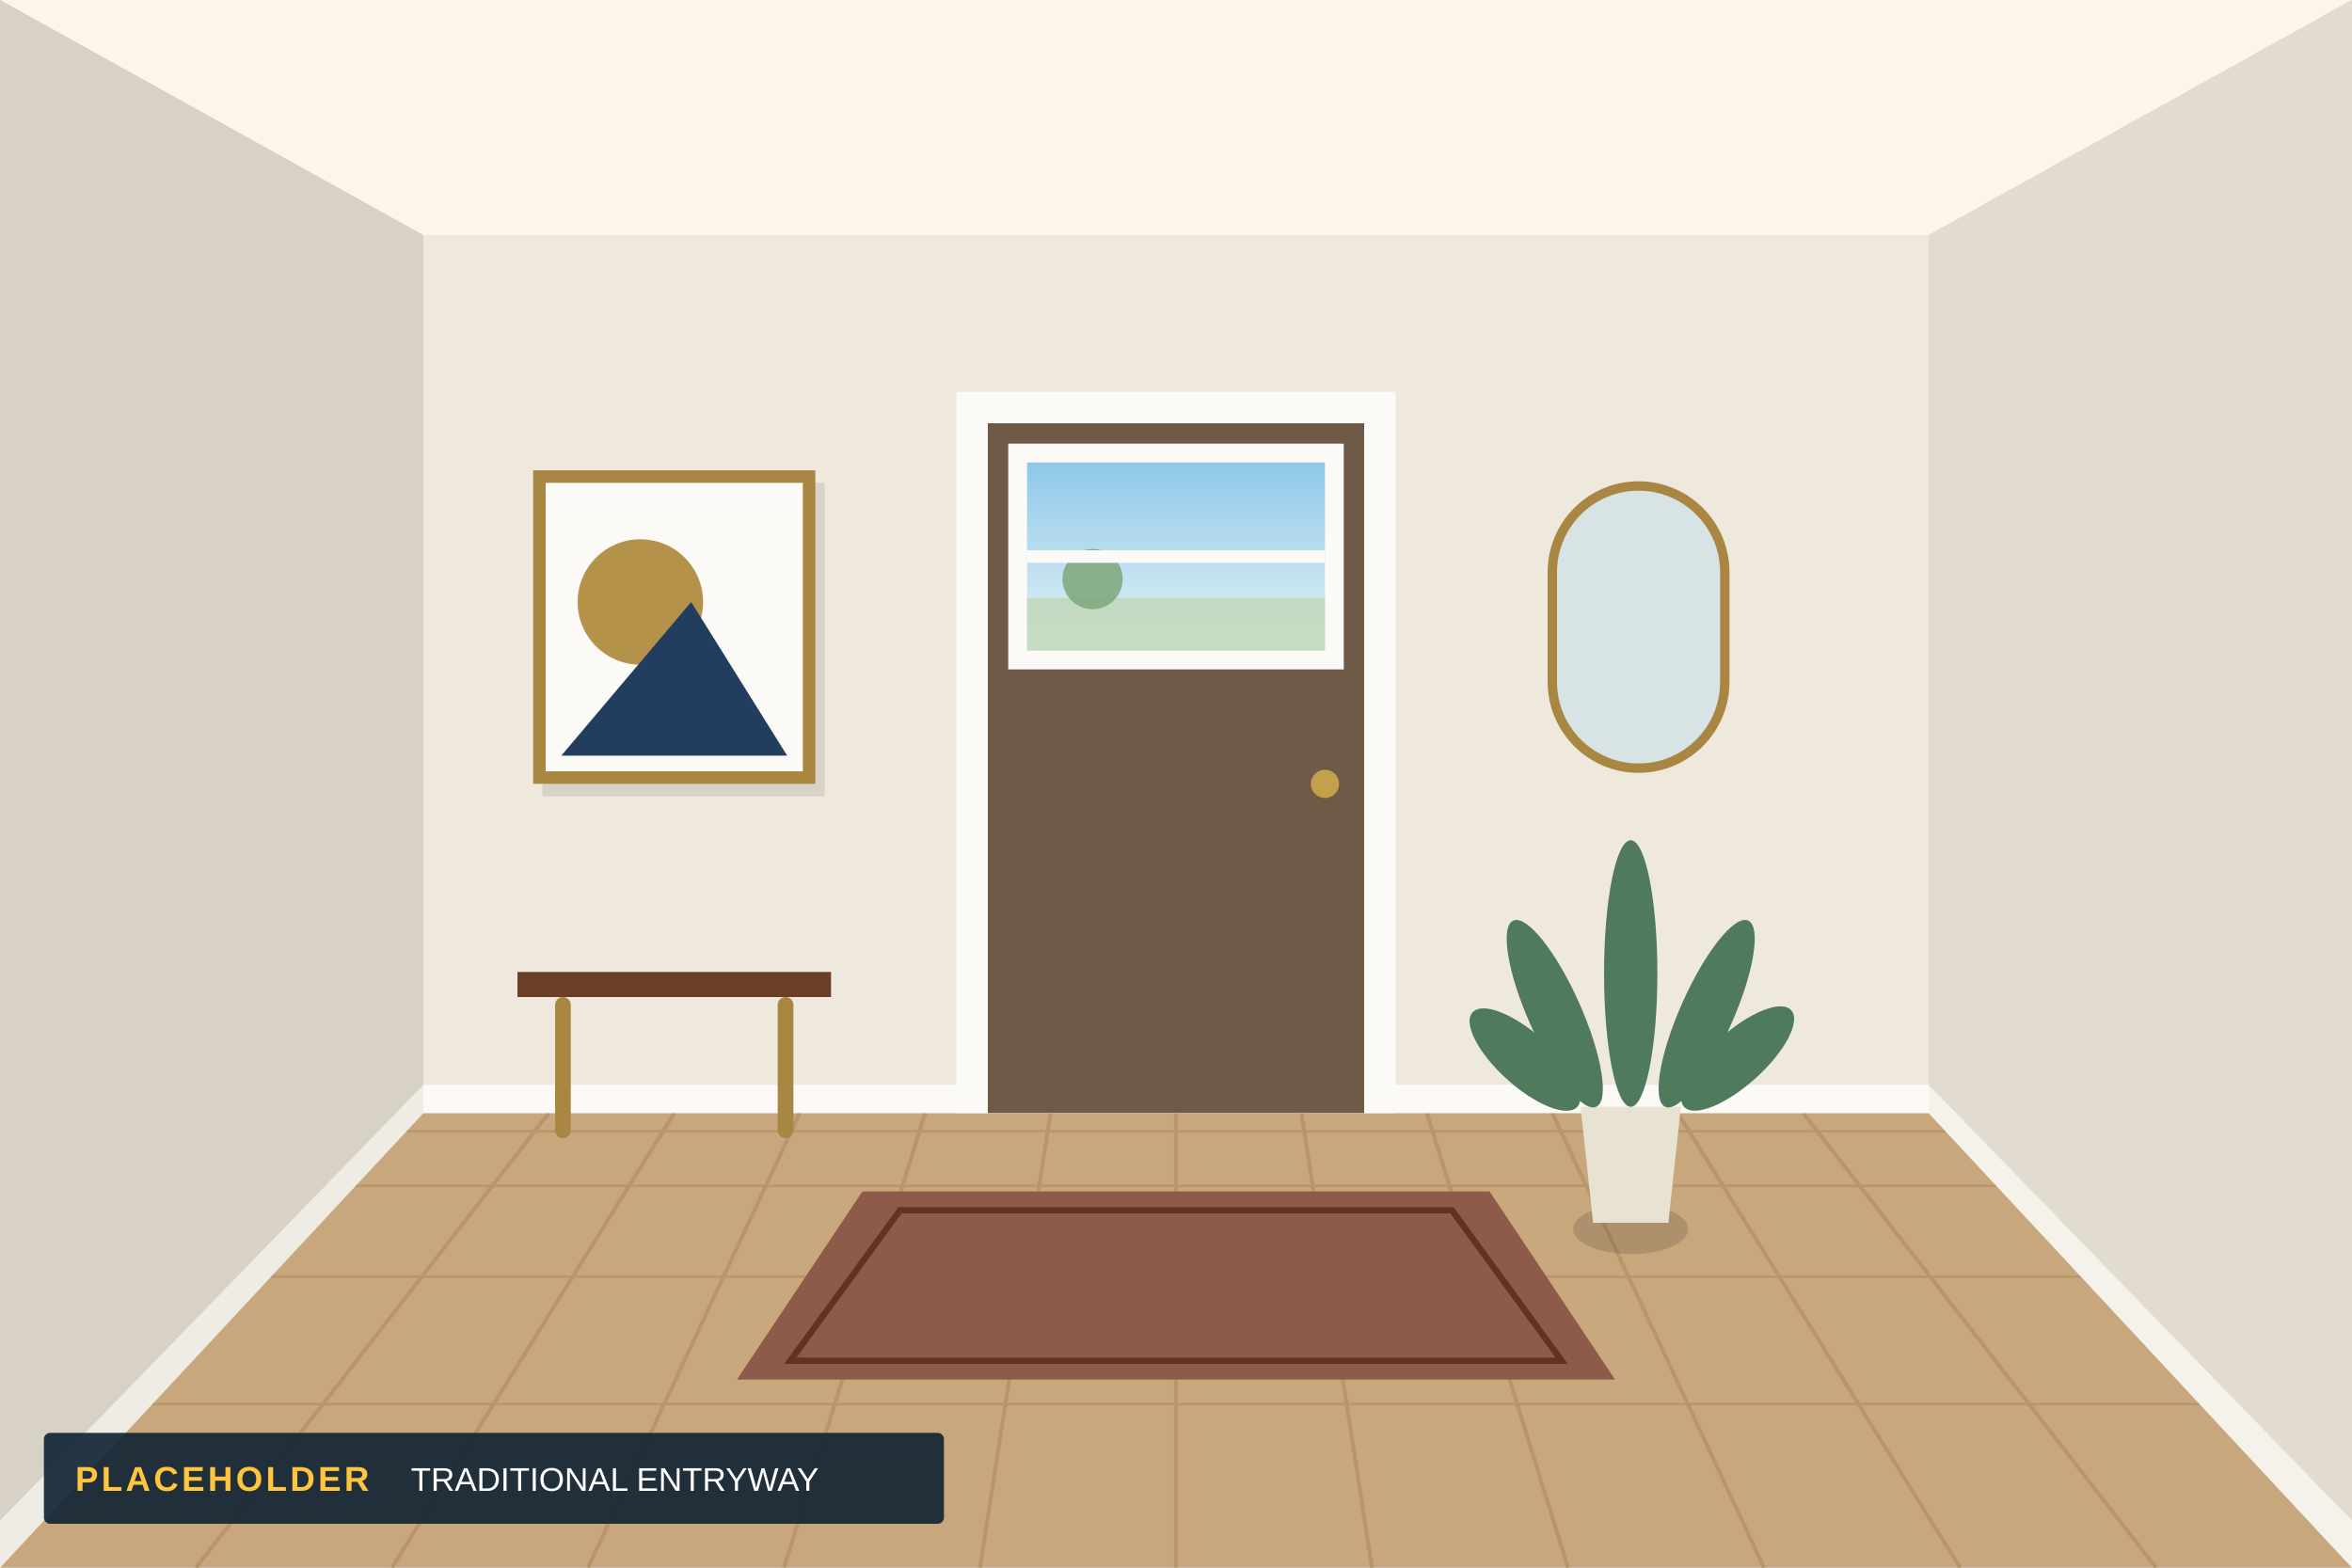
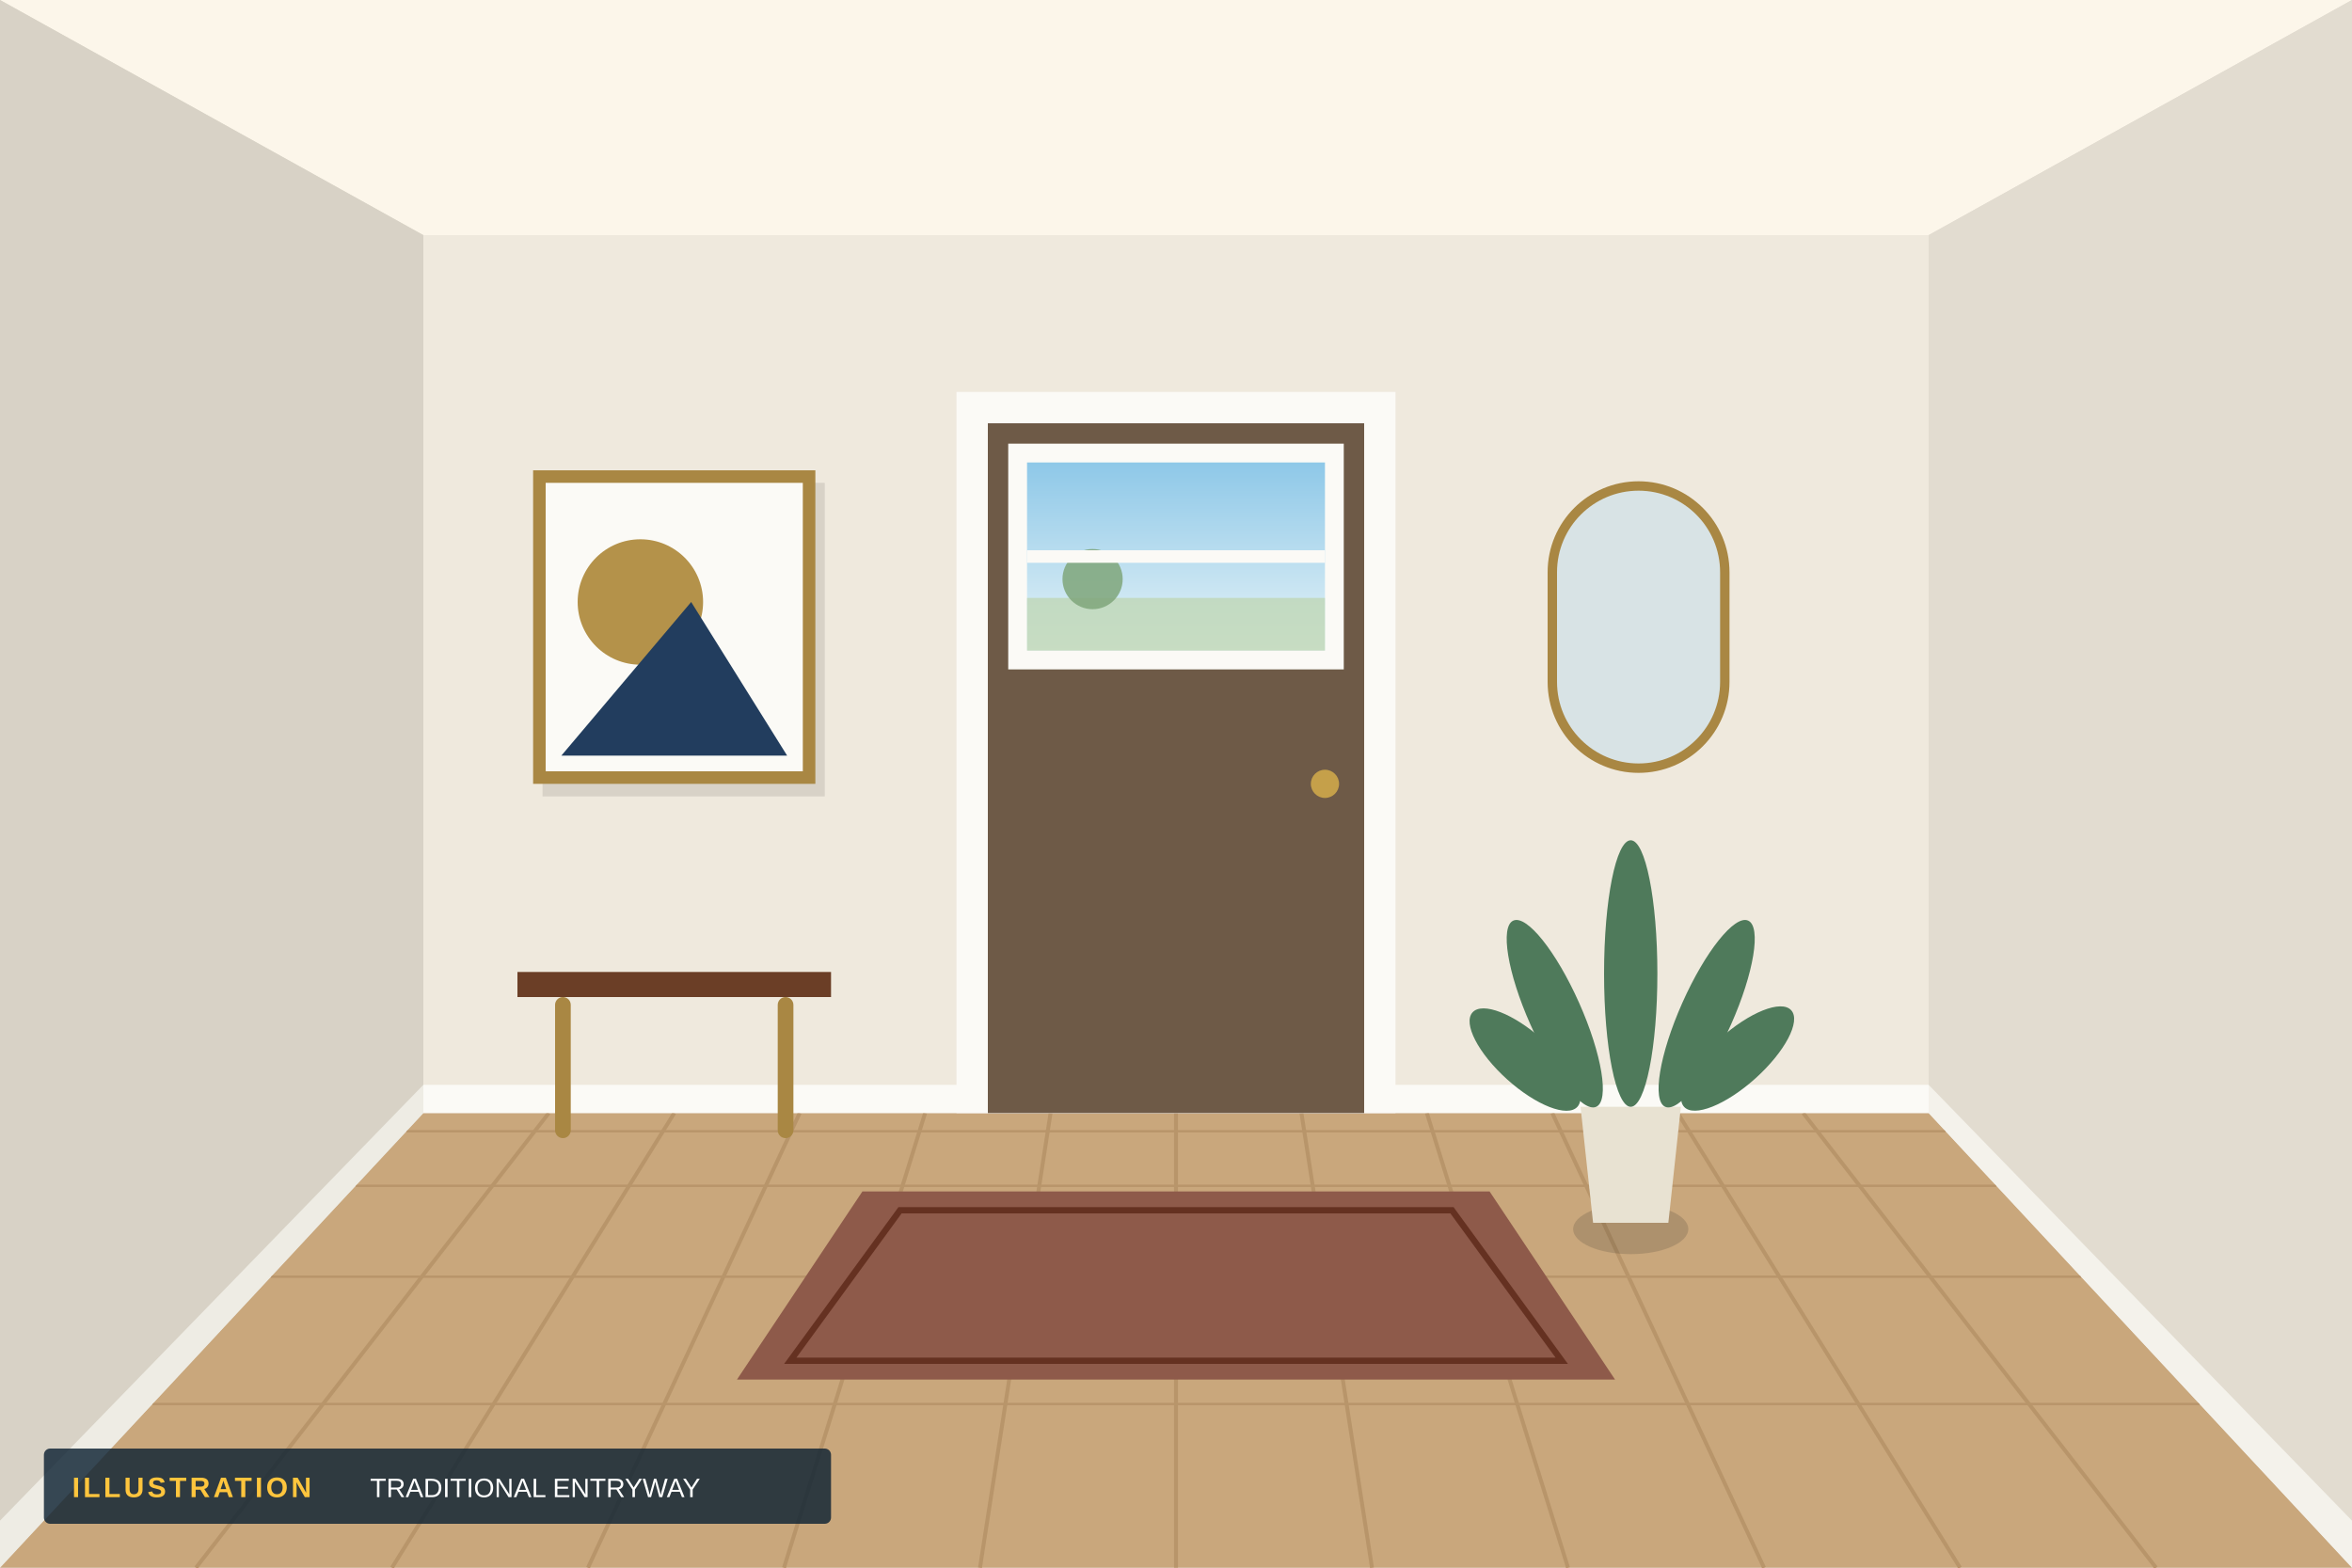
- <svg xmlns="http://www.w3.org/2000/svg" viewBox="0 0 1500 1000" width="1500" height="1000" role="img" aria-label="Placeholder drawing of a traditional style entryway: navy fabric, cherry wood, brass.">
+ <svg xmlns="http://www.w3.org/2000/svg" viewBox="0 0 1500 1000" width="1500" height="1000" role="img" aria-label="Illustration of a traditional style entryway: navy fabric, cherry wood, brass.">
  <defs>
    <linearGradient id="sky" x1="0" y1="0" x2="0" y2="1">
      <stop offset="0" stop-color="#8EC8E8" />
      <stop offset="1" stop-color="#E6F3F7" />
    </linearGradient>
    <linearGradient id="dusk" x1="0" y1="0" x2="0" y2="1">
      <stop offset="0" stop-color="#1B2A52" />
      <stop offset=".55" stop-color="#6A4C7E" />
      <stop offset=".8" stop-color="#E5825B" />
      <stop offset="1" stop-color="#F7BE7C" />
    </linearGradient>
  </defs>
  <rect x="0" y="0" width="1500" height="1000" fill="#e0dace" />
  <polygon points="0,0 1500,0 1230,150 270,150" fill="#fcf6ea" />
  <polygon points="0,0 270,150 270,710 0,1000" fill="#d8d2c6" />
  <polygon points="1500,0 1230,150 1230,710 1500,1000" fill="#e2dcd0" />
  <rect x="270" y="150" width="960" height="560" fill="#EFE9DD" />
  <polygon points="0,1000 270,710 1230,710 1500,1000" fill="#C9A77C" />
  <line x1="350" y1="710" x2="125" y2="1000" stroke="#B8956A" stroke-width="2.5" />
  <line x1="430" y1="710" x2="250" y2="1000" stroke="#B8956A" stroke-width="2.5" />
  <line x1="510" y1="710" x2="375" y2="1000" stroke="#B8956A" stroke-width="2.5" />
  <line x1="590" y1="710" x2="500" y2="1000" stroke="#B8956A" stroke-width="2.5" />
  <line x1="670" y1="710" x2="625" y2="1000" stroke="#B8956A" stroke-width="2.5" />
  <line x1="750" y1="710" x2="750" y2="1000" stroke="#B8956A" stroke-width="2.5" />
  <line x1="830" y1="710" x2="875" y2="1000" stroke="#B8956A" stroke-width="2.5" />
  <line x1="910" y1="710" x2="1000" y2="1000" stroke="#B8956A" stroke-width="2.5" />
  <line x1="990" y1="710" x2="1125" y2="1000" stroke="#B8956A" stroke-width="2.5" />
  <line x1="1070" y1="710" x2="1250" y2="1000" stroke="#B8956A" stroke-width="2.5" />
  <line x1="1150" y1="710" x2="1375" y2="1000" stroke="#B8956A" stroke-width="2.5" />
  <line x1="259.2" y1="721.6" x2="1240.8" y2="721.6" stroke="#B8956A" stroke-width="1.5" />
  <line x1="226.8" y1="756.4" x2="1273.2" y2="756.4" stroke="#B8956A" stroke-width="1.5" />
  <line x1="172.8" y1="814.4" x2="1327.2" y2="814.4" stroke="#B8956A" stroke-width="1.5" />
  <line x1="97.2" y1="895.6" x2="1402.8" y2="895.6" stroke="#B8956A" stroke-width="1.5" />
  <rect x="270" y="692" width="960" height="18" fill="#FBFAF6" />
  <polygon points="0,970 270,692 270,710 0,1000" fill="#EEECE4" />
  <polygon points="1500,970 1230,692 1230,710 1500,1000" fill="#F4F2EB" />
  <rect x="610" y="250" width="280" height="460" fill="#FBFAF6" />
  <rect x="630" y="270" width="240" height="440" fill="#6E5A47" />
  <rect x="643" y="283" width="214" height="144" fill="#FBFAF6" />
  <rect x="655" y="295" width="190" height="120" fill="url(#sky)" />
  <rect x="655" y="381.4" width="190" height="33.6" fill="#BFD7B5" opacity=".8" />
  <circle cx="696.8" cy="369.4" r="19.2" fill="#7FA67A" opacity=".85" />
  <rect x="655" y="351" width="190" height="8" fill="#FBFAF6" />
  <circle cx="845" cy="500" r="9" fill="#C5A04A" />
  <polygon points="550,760 950,760 1030,880 470,880" fill="#8E5A4A" />
  <polygon points="574,772 926,772 996,868 504,868" fill="none" stroke="#653121" stroke-width="4" />
  <rect x="346" y="308" width="180" height="200" fill="#000" opacity=".1" />
  <rect x="340" y="300" width="180" height="200" fill="#A98743" />
  <rect x="348" y="308" width="164" height="184" fill="#FBFAF6" />
  <circle cx="408.4" cy="384" r="40" fill="#B4924A" />
  <polygon points="358,482 440.8,384 502,482" fill="#223d5e" />
  <rect x="330" y="620" width="200" height="16" fill="#6B3E26" />
  <rect x="354" y="636" width="10" height="90" rx="5" fill="#A98743" />
  <rect x="496" y="636" width="10" height="90" rx="5" fill="#A98743" />
  <ellipse cx="1040" cy="784" rx="36.72" ry="16" fill="#1a1a1a" opacity=".16" />
  <polygon points="1008,706 1072,706 1064,780 1016,780" fill="#E8E2D2" />
  <ellipse cx="1040" cy="621" rx="17" ry="85" fill="#4F7A5B" transform="rotate(0 1040 706)" />
  <ellipse cx="1018" cy="641" rx="17" ry="65" fill="#4F7A5B" transform="rotate(-24 1018 706)" />
  <ellipse cx="1062" cy="641" rx="17" ry="65" fill="#4F7A5B" transform="rotate(24 1062 706)" />
  <ellipse cx="1006" cy="661" rx="17" ry="45" fill="#4F7A5B" transform="rotate(-48 1006 706)" />
  <ellipse cx="1074" cy="660" rx="17" ry="46" fill="#4F7A5B" transform="rotate(48 1074 706)" />
  <rect x="990" y="310" width="110" height="180" rx="55" fill="#D8E3E5" stroke="#A98743" stroke-width="6" />
  <g font-family="Verdana, Arial, sans-serif">
-     <rect x="28" y="914" width="574" height="58" rx="4" fill="#0E2233" opacity=".9" />
-     <text x="48" y="951" font-size="22" font-weight="700" fill="#FFC53D" letter-spacing="2">PLACEHOLDER</text>
-     <text x="262" y="951" font-size="21" fill="#FFFFFF">TRADITIONAL ENTRYWAY</text>
+     <rect x="28" y="924" width="502" height="48" rx="4" fill="#0E2233" opacity=".82" />
+     <text x="46" y="955" font-size="18" font-weight="700" fill="#FFC53D" letter-spacing="2">ILLUSTRATION</text>
+     <text x="236" y="955" font-size="17" fill="#FFFFFF">TRADITIONAL ENTRYWAY</text>
  </g>
</svg>
